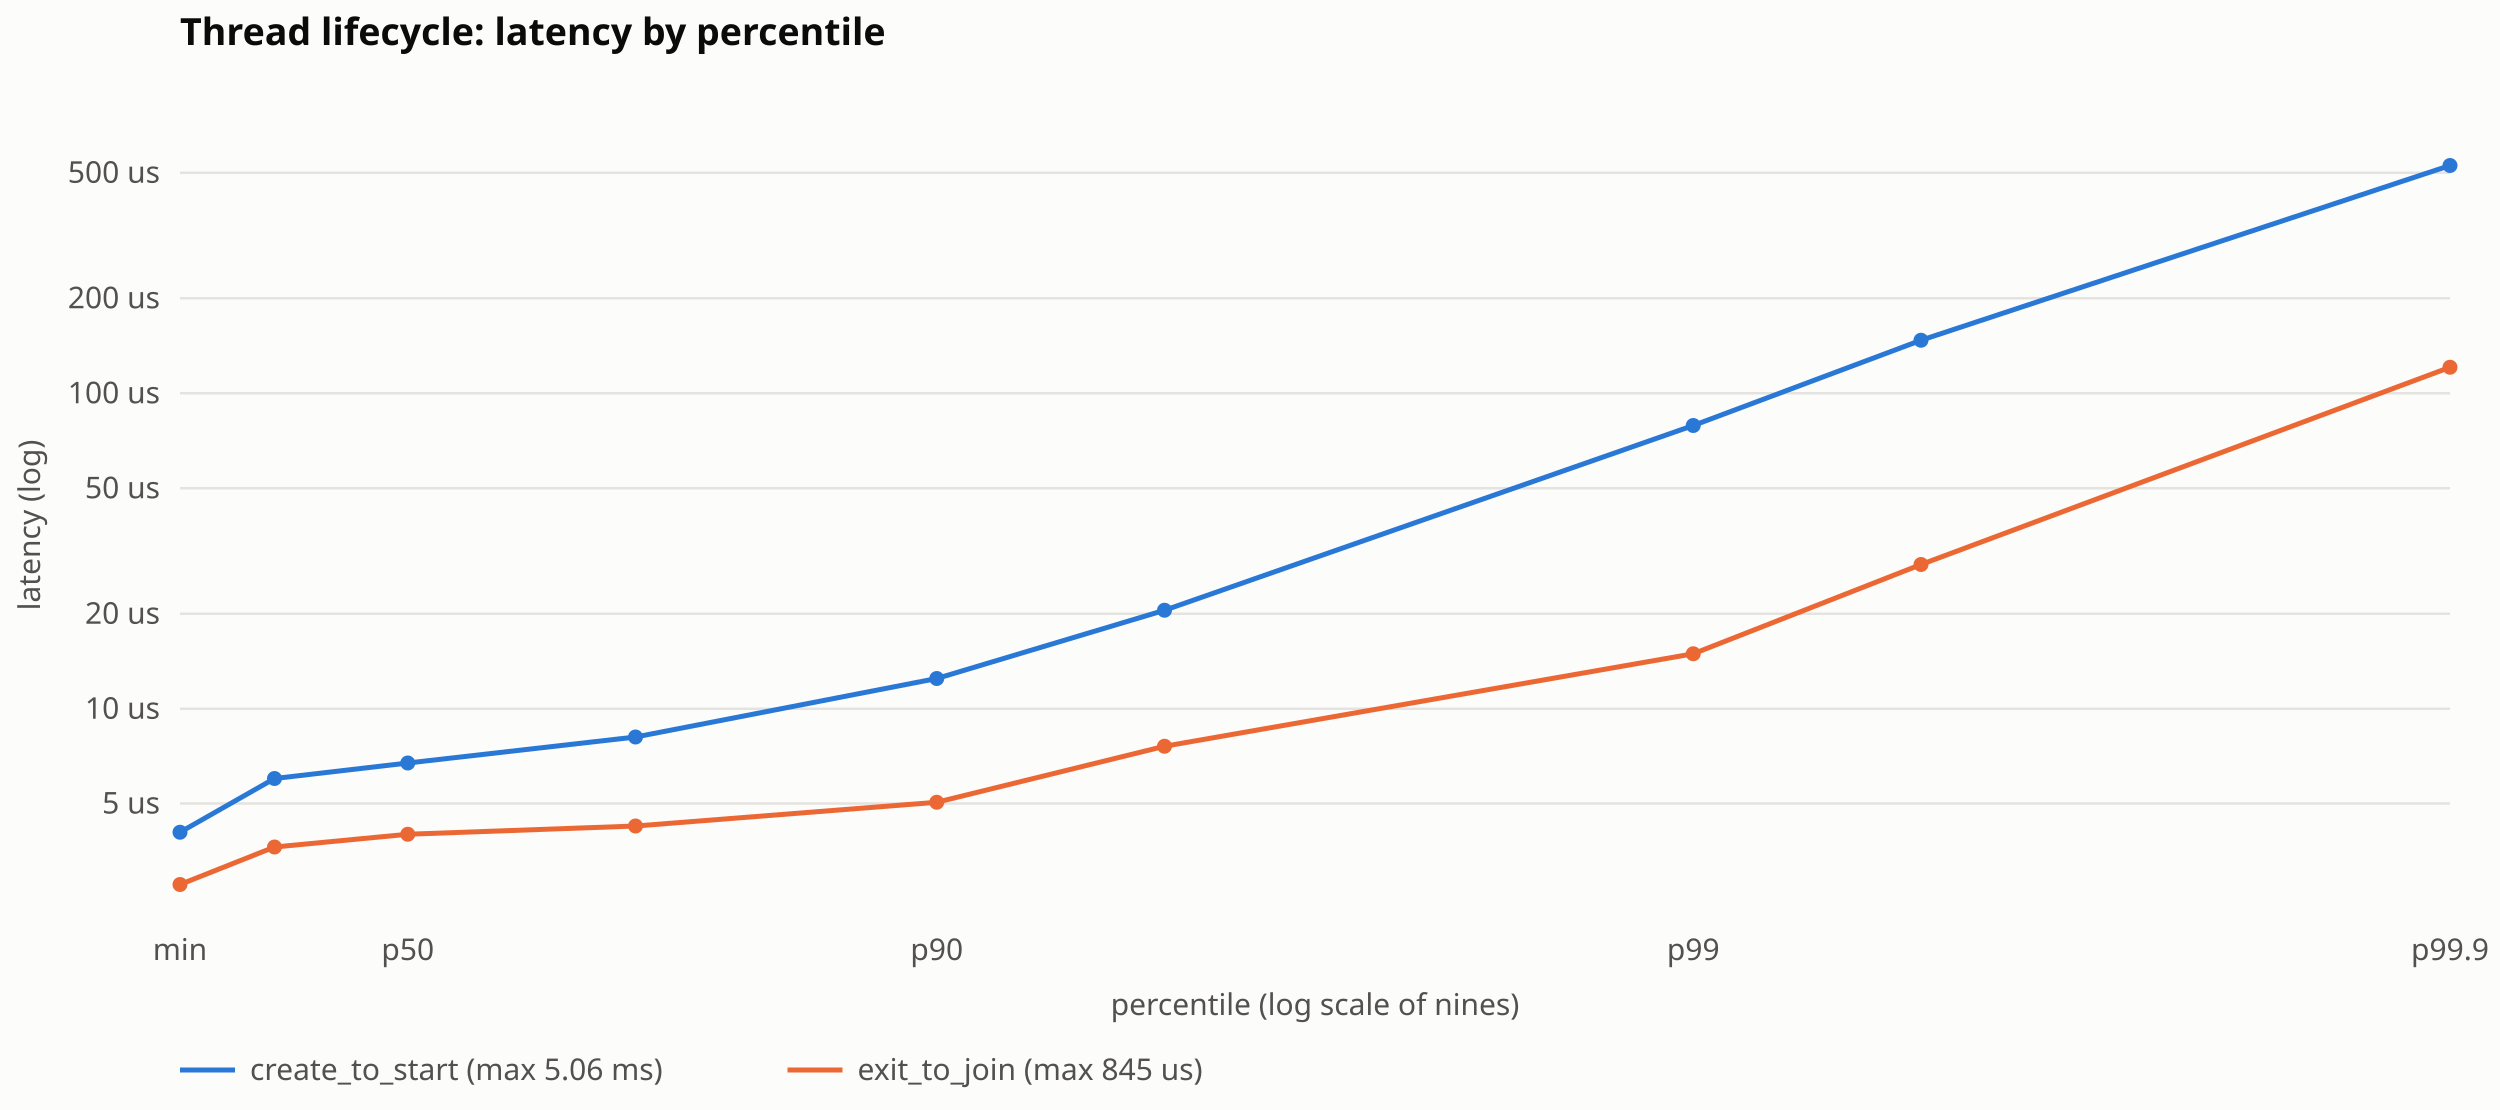
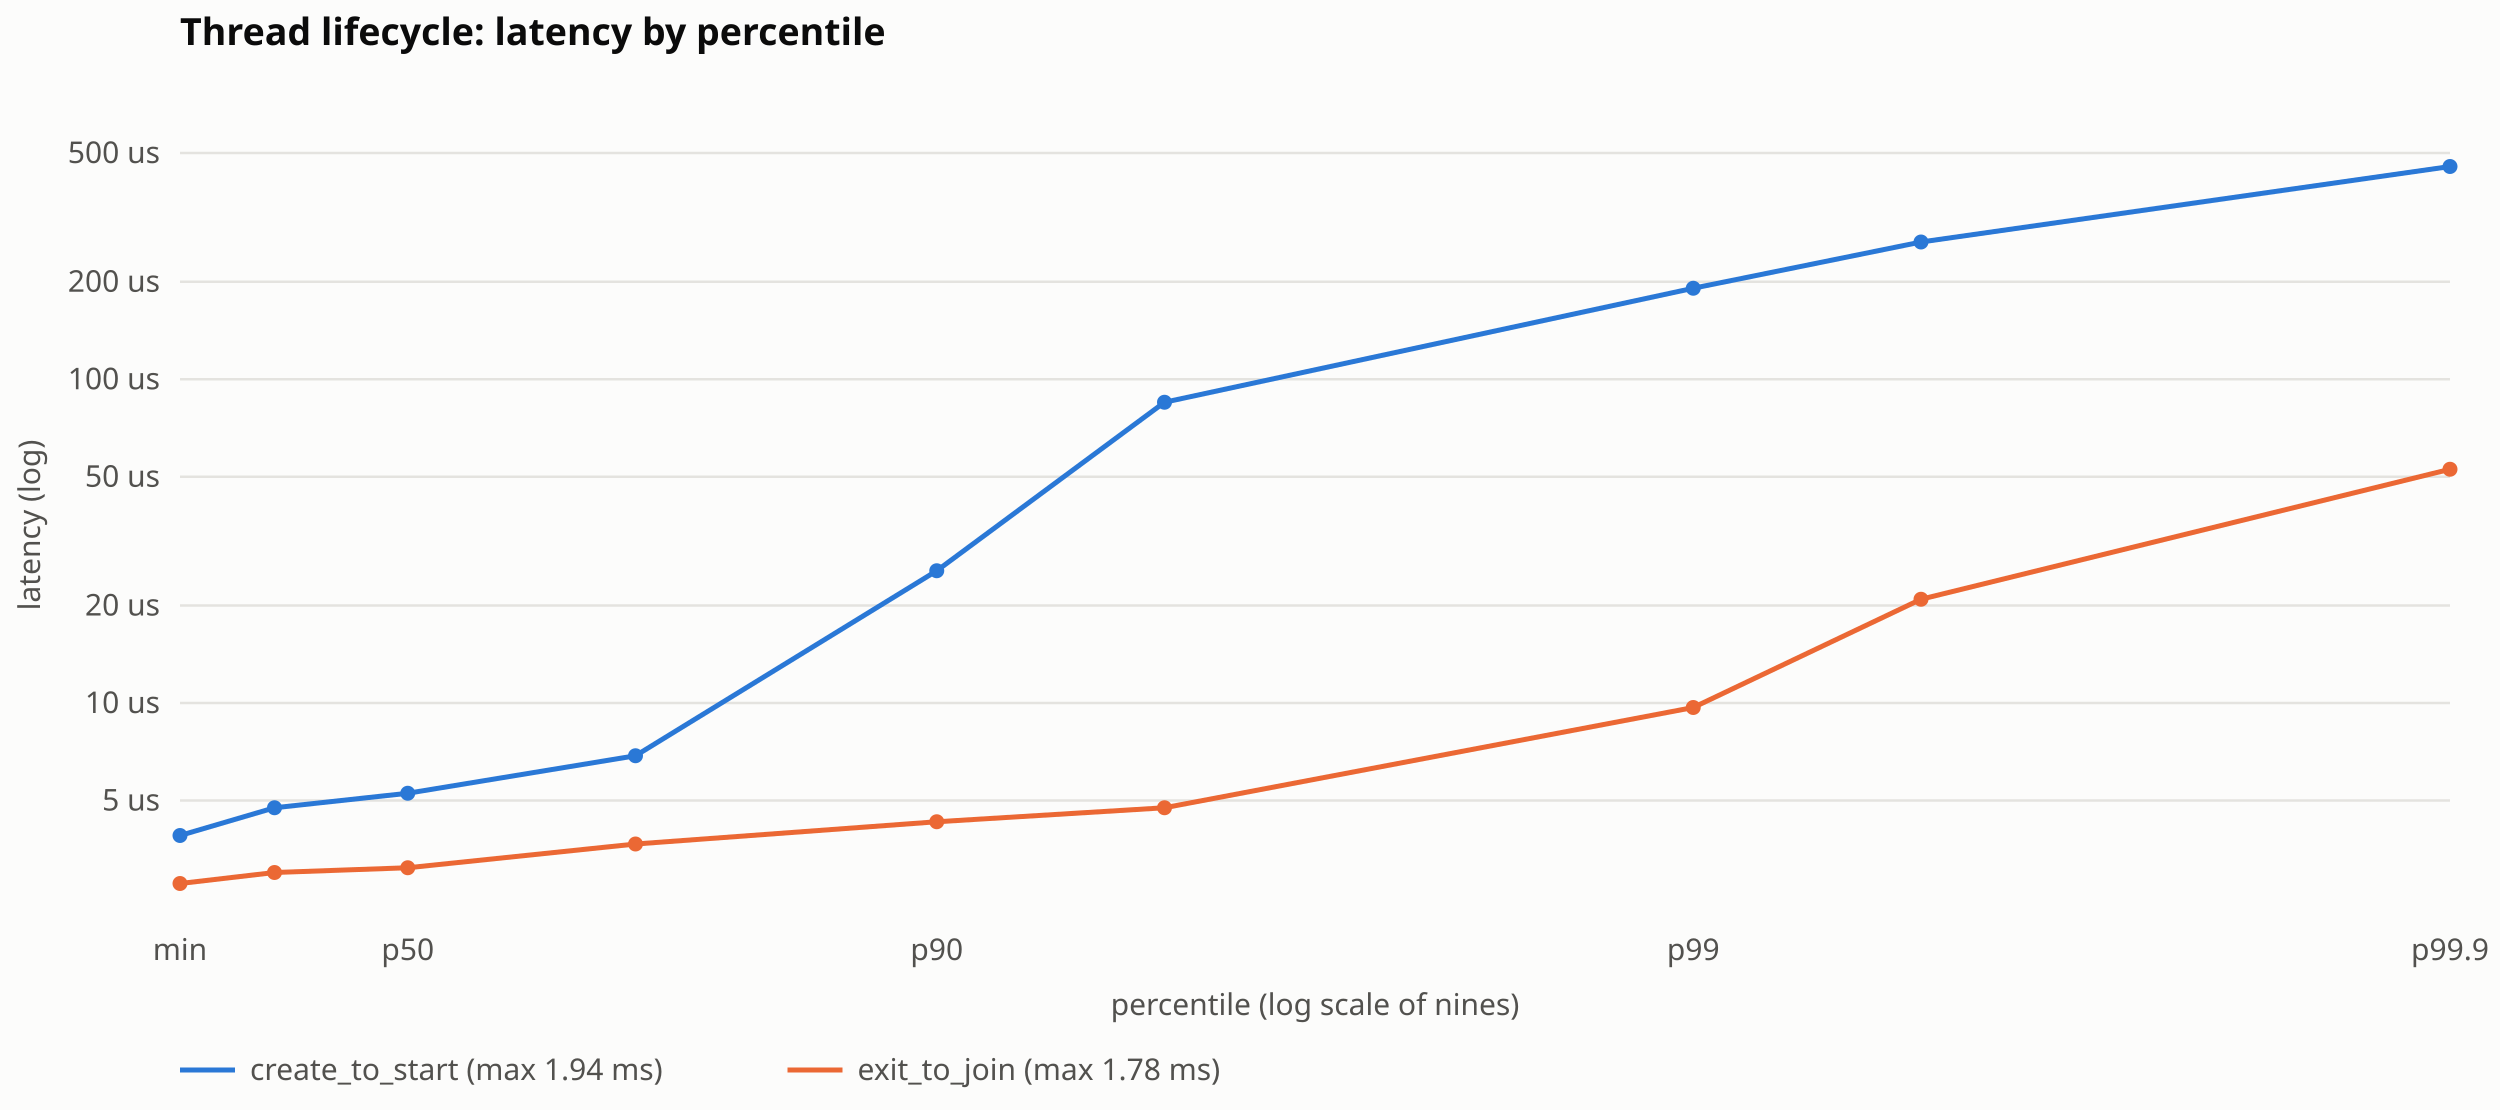
<svg xmlns="http://www.w3.org/2000/svg" viewBox="0 0 1000 444" role="img" aria-label="Thread lifecycle: latency by percentile">
  <style>
  .bg{fill:#fcfcfb} .ax{fill:#52514e;font:12px system-ui,sans-serif} .title{fill:#0b0b0b;font:600 15px system-ui,sans-serif}
  .grid{stroke:#e4e3df} .zone-a{fill:#f3f2ef} .zone-b{fill:#fcfcfb} .marker{stroke:#8a8984}
  .zlabel{fill:#8a8984;font:600 12px system-ui,sans-serif} .hit{fill:transparent}
  .s1{stroke:#2a78d6} .s2{stroke:#eb6834} .s3{stroke:#1baf7a} .s4{stroke:#6250d6} .s5{stroke:#e87ba4}
  .f1{fill:#2a78d6} .f2{fill:#eb6834} .f3{fill:#1baf7a} .f4{fill:#6250d6} .f5{fill:#e87ba4}
</style>
  <rect class="bg" width="1000" height="444" />
  <text class="title" x="72" y="18">Thread lifecycle: latency by percentile</text>
  <g transform="translate(0,24)">
-     <line class="grid" x1="72" x2="980" y1="297.4" y2="297.4" />
-     <text class="ax" x="64" y="301.4" text-anchor="end">5 us</text>
-     <line class="grid" x1="72" x2="980" y1="259.5" y2="259.5" />
-     <text class="ax" x="64" y="263.5" text-anchor="end">10 us</text>
-     <line class="grid" x1="72" x2="980" y1="221.5" y2="221.5" />
-     <text class="ax" x="64" y="225.5" text-anchor="end">20 us</text>
-     <line class="grid" x1="72" x2="980" y1="171.3" y2="171.3" />
-     <text class="ax" x="64" y="175.3" text-anchor="end">50 us</text>
-     <line class="grid" x1="72" x2="980" y1="133.3" y2="133.3" />
-     <text class="ax" x="64" y="137.3" text-anchor="end">100 us</text>
-     <line class="grid" x1="72" x2="980" y1="95.3" y2="95.3" />
-     <text class="ax" x="64" y="99.3" text-anchor="end">200 us</text>
-     <line class="grid" x1="72" x2="980" y1="45.1" y2="45.1" />
-     <text class="ax" x="64" y="49.1" text-anchor="end">500 us</text>
+     <line class="grid" x1="72" x2="980" y1="296.2" y2="296.2" />
+     <text class="ax" x="64" y="300.2" text-anchor="end">5 us</text>
+     <line class="grid" x1="72" x2="980" y1="257.2" y2="257.2" />
+     <text class="ax" x="64" y="261.2" text-anchor="end">10 us</text>
+     <line class="grid" x1="72" x2="980" y1="218.2" y2="218.2" />
+     <text class="ax" x="64" y="222.2" text-anchor="end">20 us</text>
+     <line class="grid" x1="72" x2="980" y1="166.7" y2="166.7" />
+     <text class="ax" x="64" y="170.7" text-anchor="end">50 us</text>
+     <line class="grid" x1="72" x2="980" y1="127.7" y2="127.7" />
+     <text class="ax" x="64" y="131.7" text-anchor="end">100 us</text>
+     <line class="grid" x1="72" x2="980" y1="88.7" y2="88.7" />
+     <text class="ax" x="64" y="92.7" text-anchor="end">200 us</text>
+     <line class="grid" x1="72" x2="980" y1="37.2" y2="37.2" />
+     <text class="ax" x="64" y="41.2" text-anchor="end">500 us</text>
    <text class="ax" x="72.0" y="360" text-anchor="middle">min</text>
    <text class="ax" x="163.1" y="360" text-anchor="middle">p50</text>
    <text class="ax" x="374.7" y="360" text-anchor="middle">p90</text>
    <text class="ax" x="677.3" y="360" text-anchor="middle">p99</text>
    <text class="ax" x="980.0" y="360" text-anchor="middle">p99.9</text>
    <text class="ax" x="526.0" y="382" text-anchor="middle">percentile (log scale of nines)</text>
    <text class="ax" x="16" y="186.0" transform="rotate(-90 16 186.0)" text-anchor="middle">latency (log)</text>
-     <polyline class="s1" fill="none" stroke-width="2" stroke-linejoin="round" points="72.0,308.9 109.8,287.4 163.1,281.2 254.2,270.8 374.7,247.4 465.8,220.1 677.3,146.2 768.4,112.1 980.0,42.2" />
-     <circle class="f1" cx="72.0" cy="308.9" r="3" />
-     <circle class="f1" cx="109.8" cy="287.4" r="3" />
-     <circle class="f1" cx="163.1" cy="281.2" r="3" />
-     <circle class="f1" cx="254.2" cy="270.8" r="3" />
-     <circle class="f1" cx="374.7" cy="247.4" r="3" />
-     <circle class="f1" cx="465.8" cy="220.1" r="3" />
-     <circle class="f1" cx="677.3" cy="146.2" r="3" />
-     <circle class="f1" cx="768.4" cy="112.1" r="3" />
-     <circle class="f1" cx="980.0" cy="42.2" r="3" />
-     <polyline class="s2" fill="none" stroke-width="2" stroke-linejoin="round" points="72.0,329.8 109.8,314.8 163.1,309.7 254.2,306.4 374.7,296.9 465.8,274.5 677.3,237.5 768.4,201.8 980.0,122.9" />
-     <circle class="f2" cx="72.0" cy="329.8" r="3" />
-     <circle class="f2" cx="109.8" cy="314.8" r="3" />
-     <circle class="f2" cx="163.1" cy="309.7" r="3" />
-     <circle class="f2" cx="254.2" cy="306.4" r="3" />
-     <circle class="f2" cx="374.7" cy="296.9" r="3" />
-     <circle class="f2" cx="465.8" cy="274.5" r="3" />
-     <circle class="f2" cx="677.3" cy="237.5" r="3" />
-     <circle class="f2" cx="768.4" cy="201.8" r="3" />
-     <circle class="f2" cx="980.0" cy="122.9" r="3" />
+     <polyline class="s1" fill="none" stroke-width="2" stroke-linejoin="round" points="72.0,310.2 109.8,299.1 163.1,293.3 254.2,278.3 374.7,204.3 465.8,136.9 677.3,91.3 768.4,72.8 980.0,42.6" />
+     <circle class="f1" cx="72.0" cy="310.2" r="3" />
+     <circle class="f1" cx="109.8" cy="299.1" r="3" />
+     <circle class="f1" cx="163.1" cy="293.3" r="3" />
+     <circle class="f1" cx="254.2" cy="278.3" r="3" />
+     <circle class="f1" cx="374.7" cy="204.3" r="3" />
+     <circle class="f1" cx="465.8" cy="136.9" r="3" />
+     <circle class="f1" cx="677.3" cy="91.3" r="3" />
+     <circle class="f1" cx="768.4" cy="72.8" r="3" />
+     <circle class="f1" cx="980.0" cy="42.6" r="3" />
+     <polyline class="s2" fill="none" stroke-width="2" stroke-linejoin="round" points="72.0,329.4 109.8,325.0 163.1,323.1 254.2,313.6 374.7,304.7 465.8,299.1 677.3,259.0 768.4,215.7 980.0,163.7" />
+     <circle class="f2" cx="72.0" cy="329.4" r="3" />
+     <circle class="f2" cx="109.8" cy="325.0" r="3" />
+     <circle class="f2" cx="163.1" cy="323.1" r="3" />
+     <circle class="f2" cx="254.2" cy="313.6" r="3" />
+     <circle class="f2" cx="374.7" cy="304.7" r="3" />
+     <circle class="f2" cx="465.8" cy="299.1" r="3" />
+     <circle class="f2" cx="677.3" cy="259.0" r="3" />
+     <circle class="f2" cx="768.4" cy="215.7" r="3" />
+     <circle class="f2" cx="980.0" cy="163.7" r="3" />
    <line class="s1" stroke-width="2" x1="72" x2="94" y1="404" y2="404" />
-     <text class="ax" x="100" y="408">create_to_start (max 5.06 ms)</text>
+     <text class="ax" x="100" y="408">create_to_start (max 1.94 ms)</text>
    <line class="s2" stroke-width="2" x1="315" x2="337" y1="404" y2="404" />
-     <text class="ax" x="343" y="408">exit_to_join (max 845 us)</text>
+     <text class="ax" x="343" y="408">exit_to_join (max 1.78 ms)</text>
  </g>
</svg>
